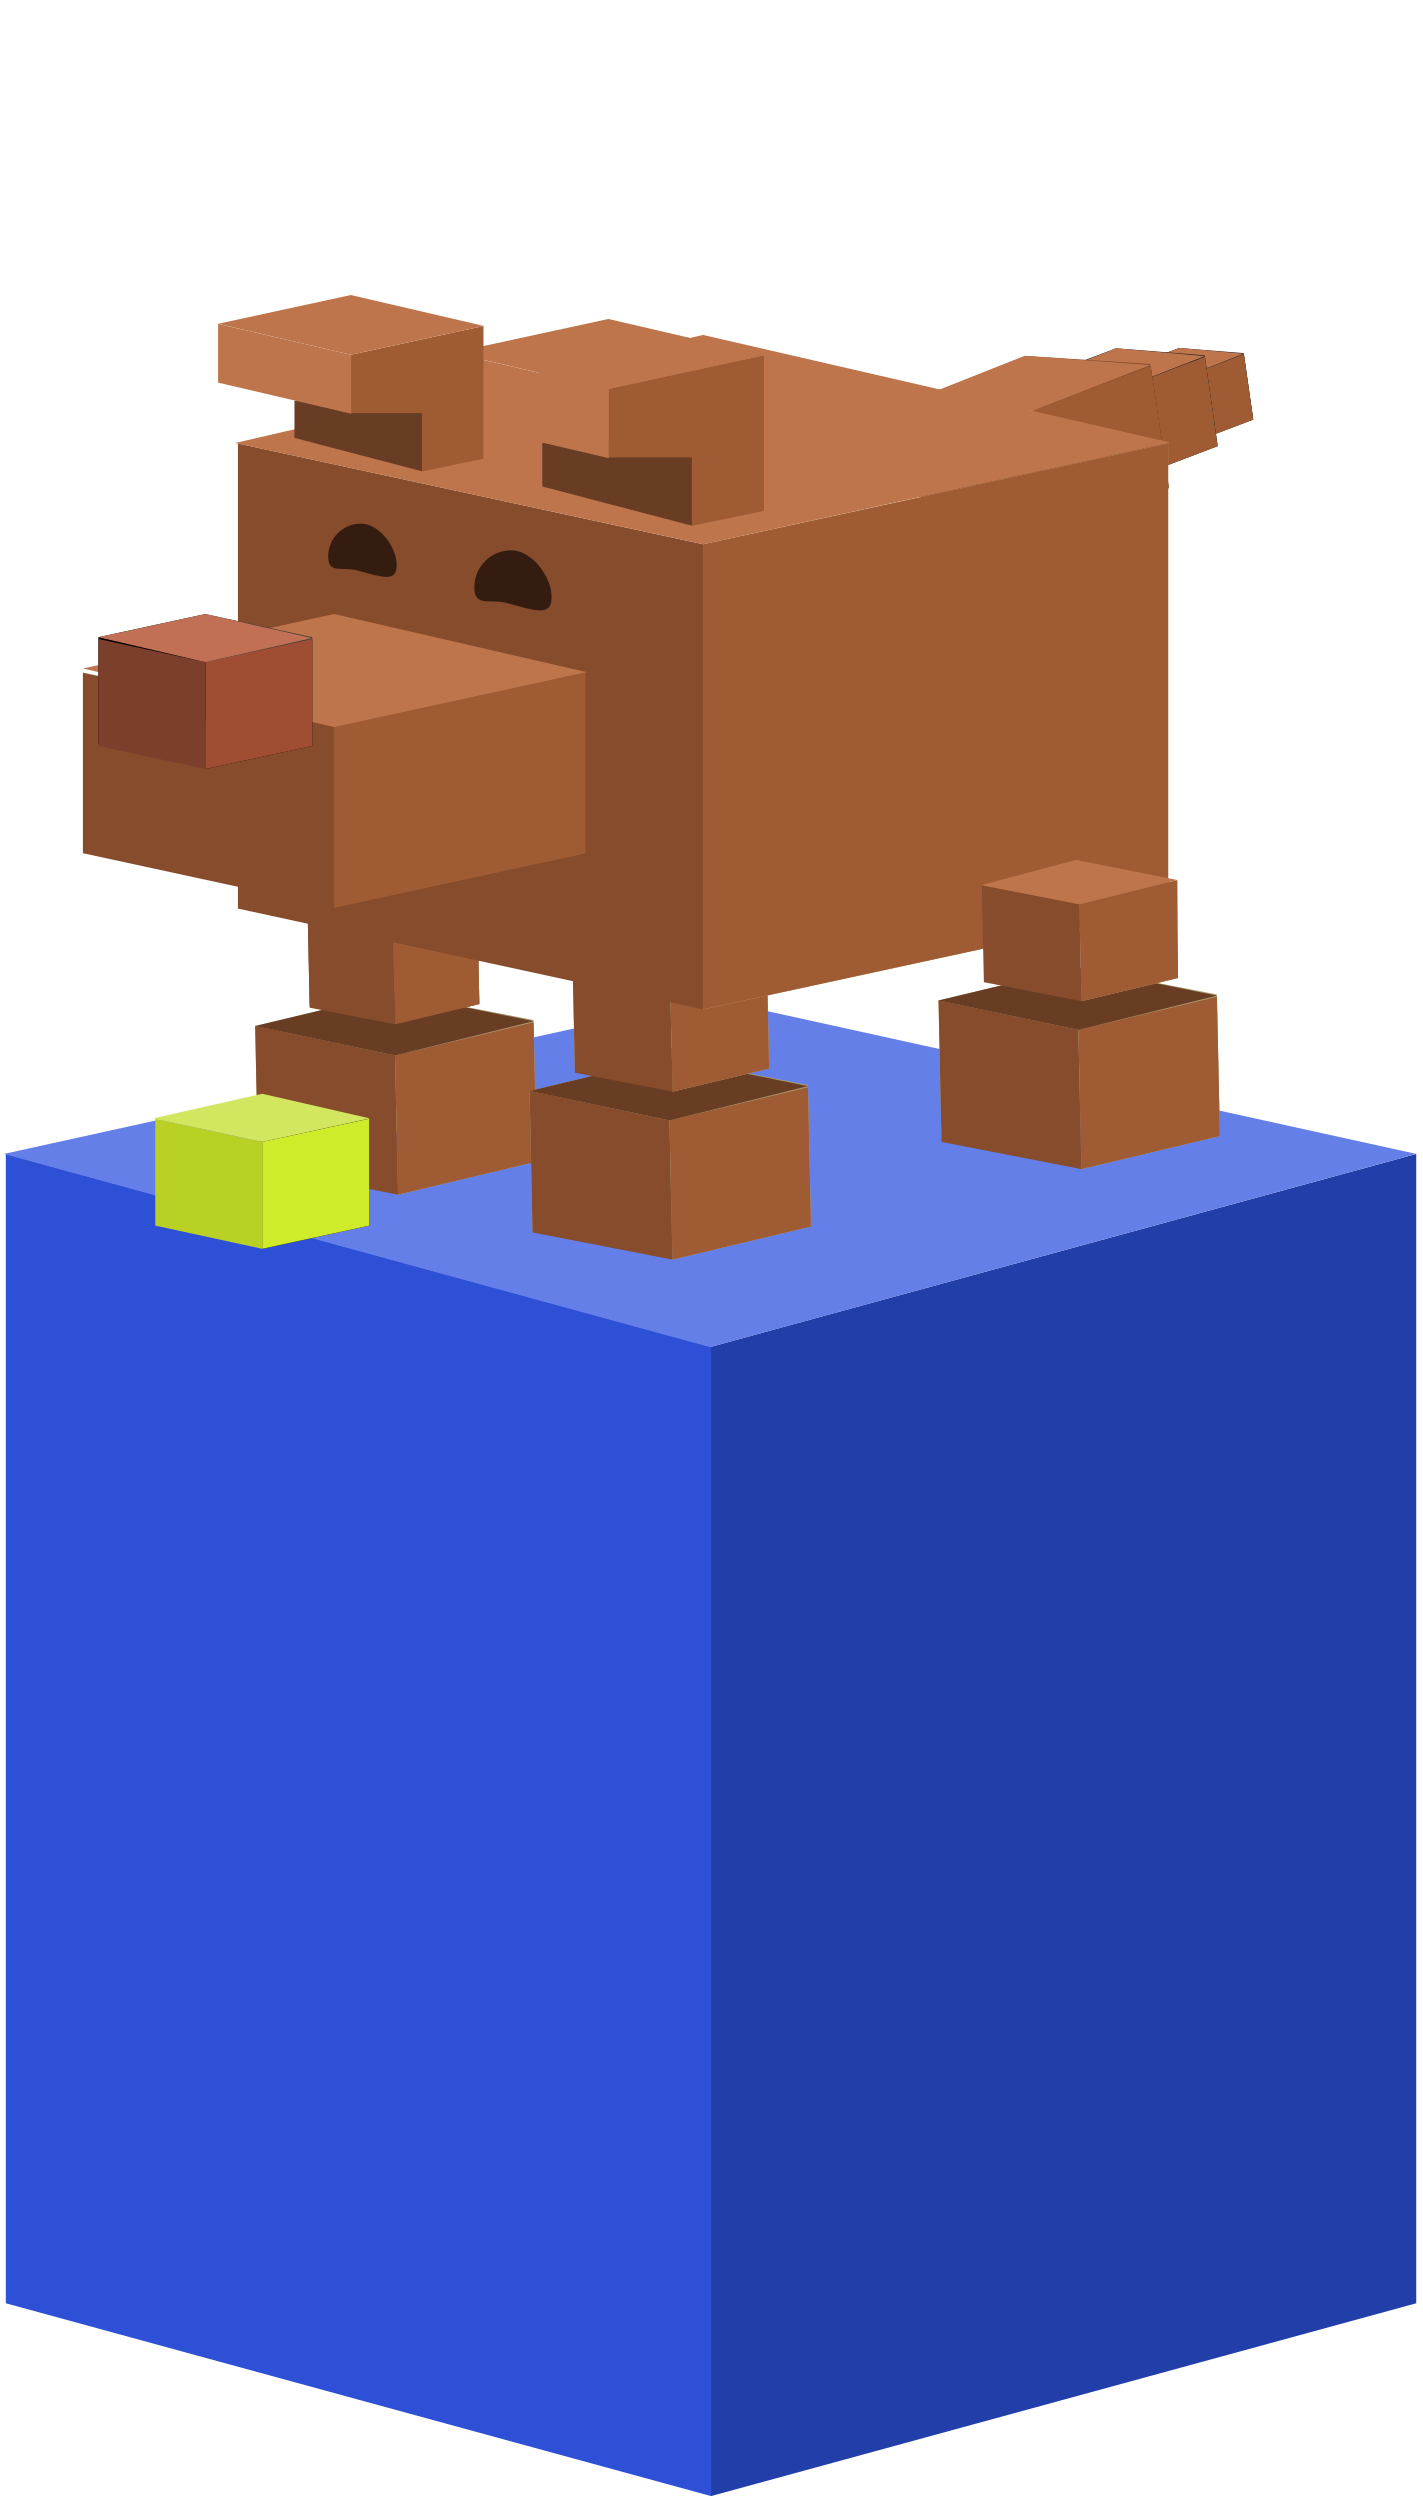
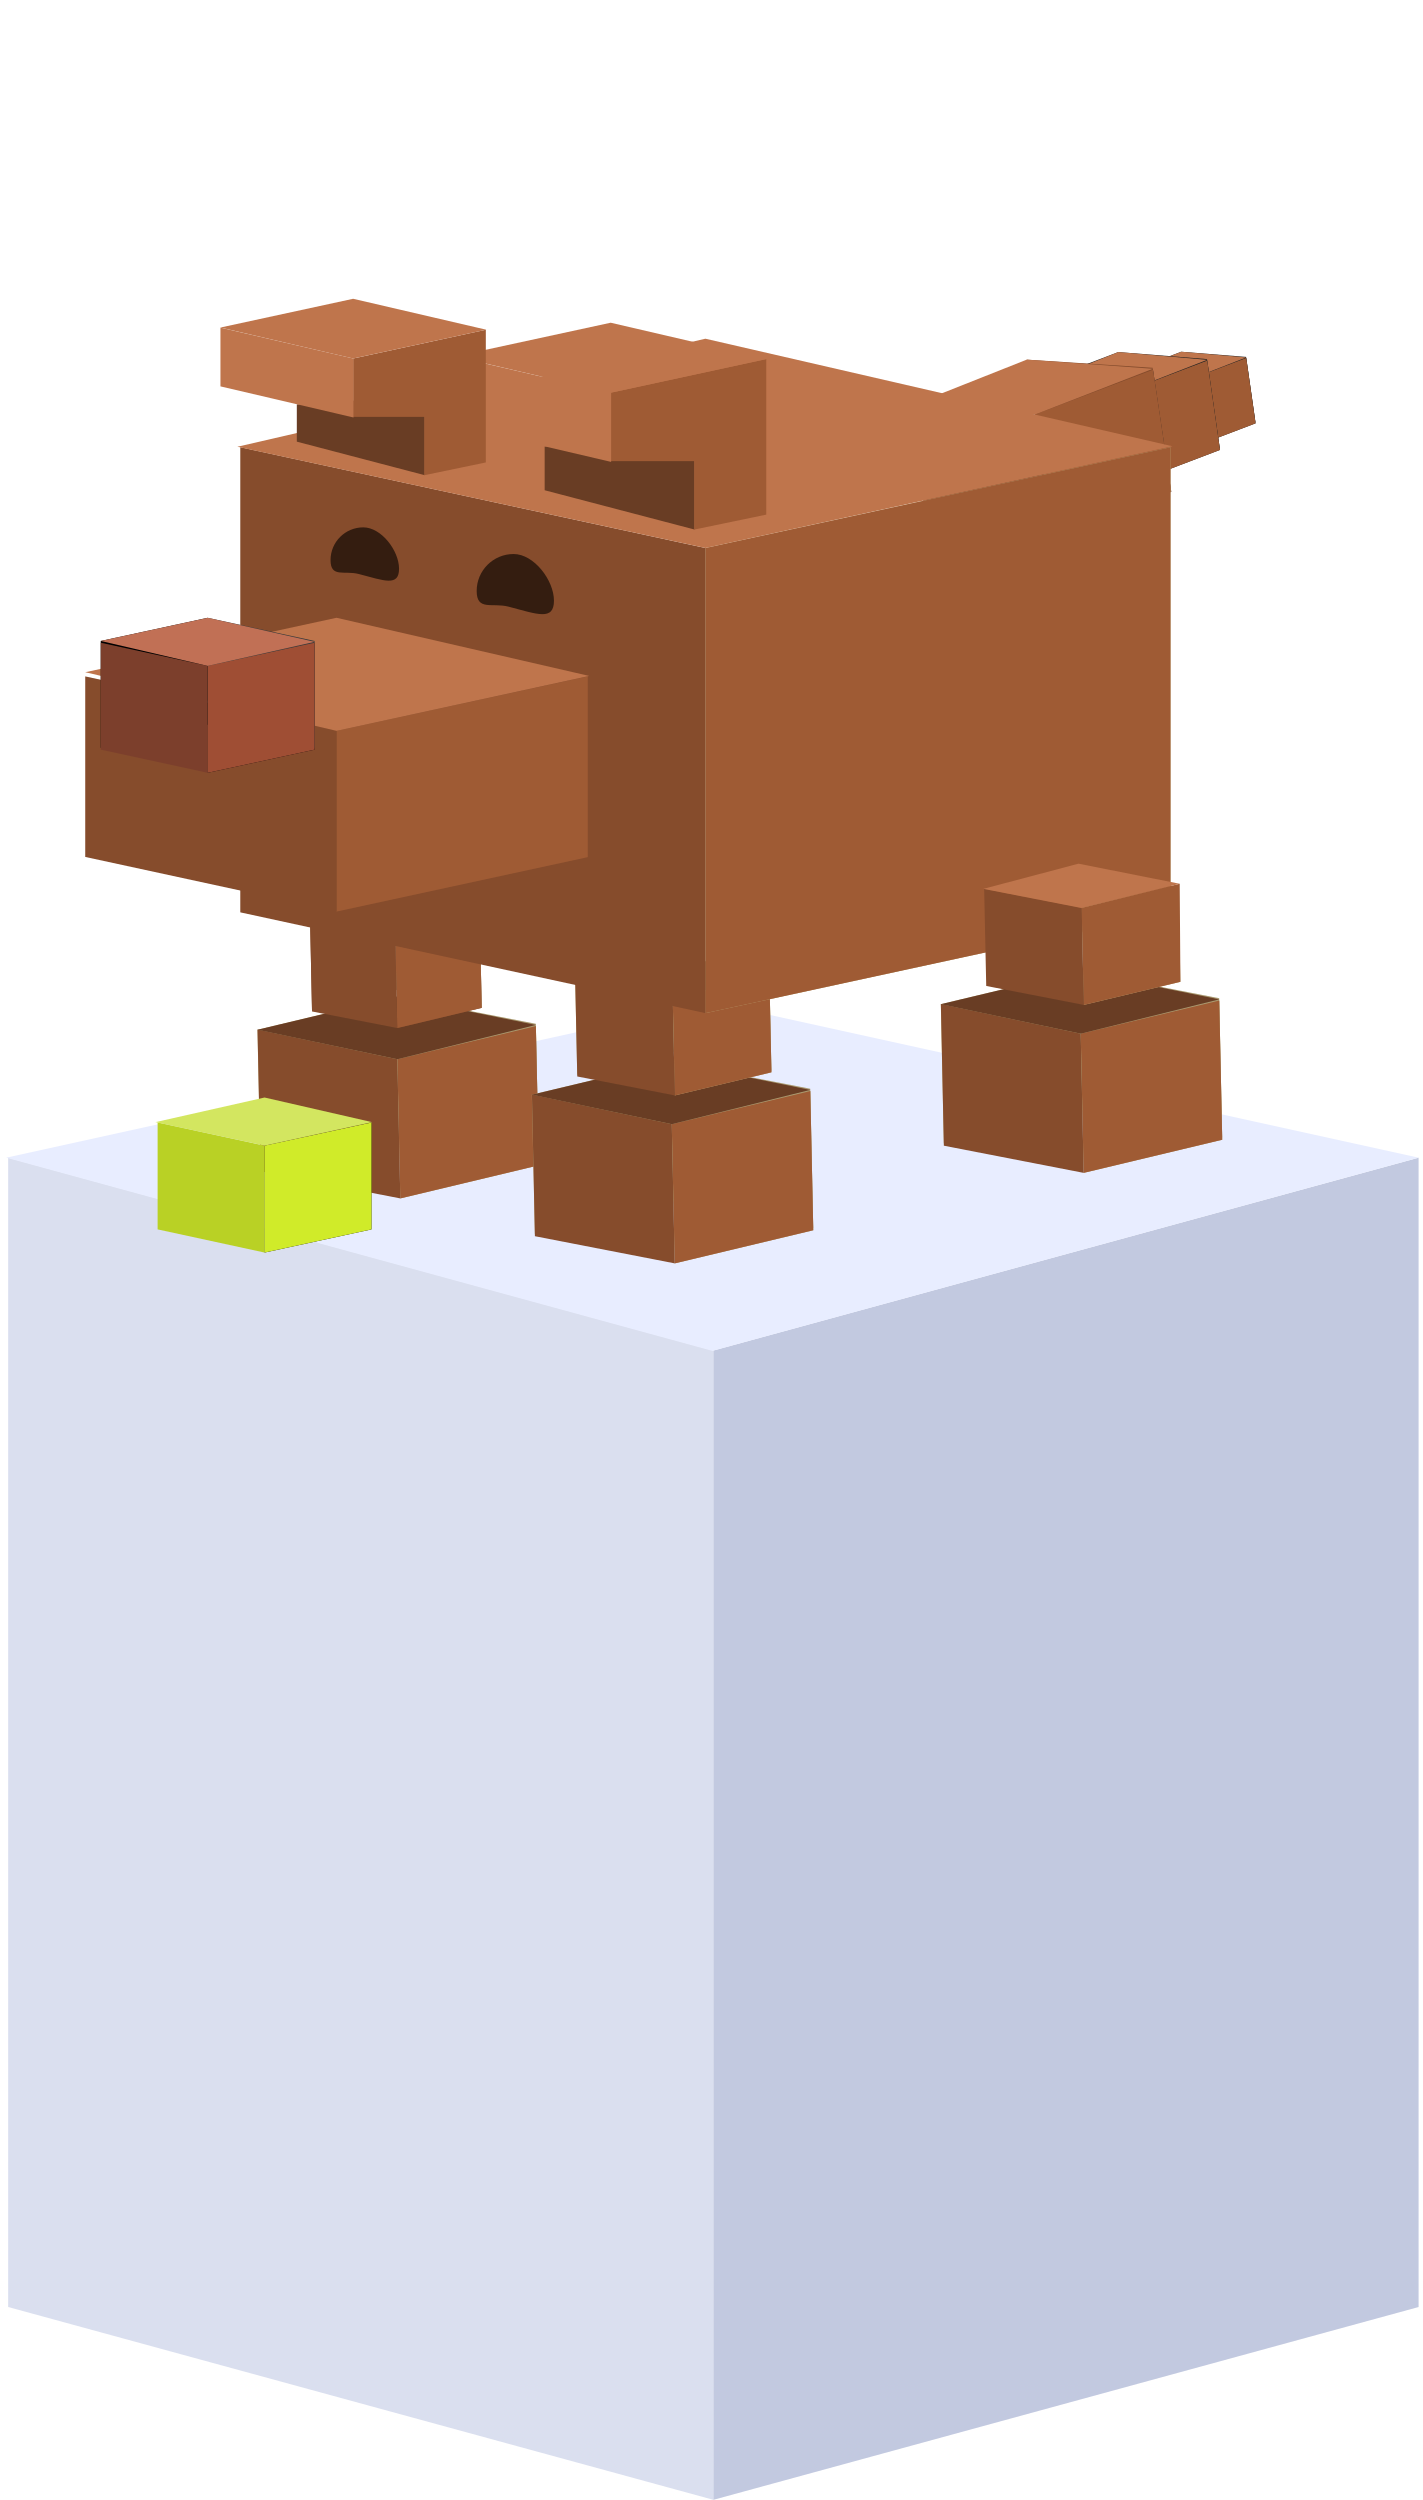
<svg xmlns="http://www.w3.org/2000/svg" width="198" height="348" viewBox="0 0 198 348" fill="none">
-   <path d="M0.809 320.615L98.974 347.454V187.466L0.809 160.626V320.615Z" fill="#2D50D7" />
-   <path d="M197.14 320.615L98.974 347.454V187.466L197.14 160.626V320.615Z" fill="#223EA8" />
-   <path d="M98.838 138.999L197.14 160.626L98.838 187.522L0.536 160.626L98.838 138.999Z" fill="#647FE7" />
-   <path d="M164.678 52.532L173.148 49.309L174.451 58.406L165.98 61.63L164.678 52.532Z" fill="#222222" />
-   <path d="M173.126 49.157L164.091 48.438L165.393 57.536L174.428 58.254L173.126 49.157Z" fill="#222222" />
-   <path d="M164.678 52.532L173.148 49.309L174.451 58.406L165.98 61.63L164.678 52.532Z" fill="#9F5B34" />
-   <path d="M155.623 51.663L164.094 48.439L165.396 57.536L156.925 60.76L155.623 51.663Z" fill="#222222" />
-   <path d="M164.678 52.532L155.643 51.814L156.945 60.911L165.98 61.63L164.678 52.532Z" fill="#864C2C" />
-   <path d="M155.666 51.822L164.093 48.438L173.139 49.232L164.679 52.532L155.666 51.822Z" fill="#BF754C" />
-   <path d="M156.14 54.077L167.718 49.67L169.498 62.104L157.92 66.511L156.14 54.077Z" fill="#222222" />
-   <path d="M167.688 49.463L155.34 48.482L157.119 60.916L169.468 61.897L167.688 49.463Z" fill="#222222" />
-   <path d="M156.14 54.077L167.718 49.67L169.498 62.104L157.92 66.511L156.14 54.077Z" fill="#9F5B34" />
-   <path d="M143.763 52.889L155.34 48.482L157.12 60.916L145.542 65.323L143.763 52.889Z" fill="#222222" />
-   <path d="M156.14 54.077L143.792 53.095L145.571 65.529L157.92 66.511L156.14 54.077Z" fill="#864C2C" />
-   <path d="M143.822 53.106L155.34 48.481L167.704 49.567L156.141 54.077L143.822 53.106Z" fill="#BF754C" />
-   <path d="M143.743 57.177L160.166 50.954L162.711 67.929L146.287 74.151L143.743 57.177Z" fill="#222222" />
-   <path d="M160.125 50.671L142.598 49.538L145.143 66.513L162.669 67.646L160.125 50.671Z" fill="#864C2C" />
-   <path d="M143.743 57.177L160.166 50.954L162.711 67.929L146.287 74.151L143.743 57.177Z" fill="#9F5B34" />
-   <path d="M143.743 57.177L126.217 56.043L128.761 73.018L146.287 74.151L143.743 57.177Z" fill="#864C2C" />
-   <path d="M126.222 56.034L142.597 49.538L160.144 50.813L143.742 57.177L126.222 56.034Z" fill="#BF754C" />
-   <path d="M54.981 146.923L74.267 142.31L74.682 161.686L55.397 166.298L54.981 146.923Z" fill="#BDAA79" />
-   <path d="M74.26 141.987L54.794 138.204L55.209 157.579L74.675 161.362L74.26 141.987Z" fill="#A9996F" />
-   <path d="M54.981 146.923L74.267 142.31L74.682 161.686L55.397 166.298L54.981 146.923Z" fill="#9F5B34" />
-   <path d="M35.509 142.818L54.794 138.205L55.209 157.581L35.924 162.194L35.509 142.818Z" fill="#BDAA79" />
-   <path d="M54.982 146.923L35.519 142.794L35.932 162.516L55.397 166.299L54.982 146.923Z" fill="#864C2C" />
-   <path d="M35.509 142.818L54.794 138.205L74.263 142.15L54.981 146.924L35.509 142.818Z" fill="#693D24" />
-   <path d="M54.719 130.77L66.474 127.959L66.727 139.769L54.972 142.58L54.719 130.77Z" fill="#864C2C" />
-   <path d="M66.47 127.762L54.605 125.456L54.858 137.266L66.723 139.572L66.47 127.762Z" fill="#A9996F" />
-   <path d="M54.719 130.77L66.474 127.959L66.727 139.769L54.972 142.58L54.719 130.77Z" fill="#9F5B34" />
-   <path d="M42.85 128.268L54.605 125.456L54.858 137.266L43.103 140.078L42.85 128.268Z" fill="#864C2C" />
-   <path d="M54.719 130.77L42.854 128.465L43.107 140.274L54.972 142.58L54.719 130.77Z" fill="#864C2C" />
-   <path d="M42.85 128.268L54.605 125.456L66.471 127.861L54.718 130.771L42.85 128.268Z" fill="#664F34" />
-   <path d="M93.181 155.966L112.466 151.353L112.881 170.729L93.596 175.341L93.181 155.966Z" fill="#BDAA79" />
-   <path d="M112.46 151.03L92.995 147.247L93.41 166.622L112.875 170.405L112.46 151.03Z" fill="#A9996F" />
-   <path d="M93.181 155.966L112.466 151.353L112.881 170.729L93.596 175.341L93.181 155.966Z" fill="#9F5B34" />
-   <path d="M73.708 151.86L92.994 147.247L93.409 166.622L74.123 171.235L73.708 151.86Z" fill="#BDAA79" />
-   <path d="M93.181 155.966L73.718 151.837L74.131 171.558L93.596 175.341L93.181 155.966Z" fill="#864C2C" />
-   <path d="M73.708 151.86L92.994 147.247L112.462 151.191L93.18 155.966L73.708 151.86Z" fill="#693D24" />
-   <path d="M93.317 138.448L106.769 135.23L107.059 148.745L93.606 151.963L93.317 138.448Z" fill="#BDAA79" />
-   <path d="M106.764 135.004L93.186 132.366L93.475 145.881L107.053 148.52L106.764 135.004Z" fill="#A9996F" />
-   <path d="M93.317 138.448L106.769 135.23L107.059 148.745L93.606 151.963L93.317 138.448Z" fill="#9F5B34" />
-   <path d="M79.734 135.583L93.186 132.365L93.475 145.881L80.023 149.098L79.734 135.583Z" fill="#BDAA79" />
-   <path d="M93.317 138.448L79.739 135.809L80.028 149.324L93.606 151.963L93.317 138.448Z" fill="#864C2C" />
-   <path d="M79.734 135.583L93.186 132.365L106.766 135.117L93.316 138.447L79.734 135.583Z" fill="#664F34" />
-   <path d="M97.864 75.761L162.609 61.733V126.477L97.864 140.506V75.761Z" fill="#BDAA79" />
-   <path d="M97.864 75.761L162.609 61.733V126.477L97.864 140.506V75.761Z" fill="#9F5B34" />
-   <path d="M97.864 75.761L33.119 61.733V126.477L97.864 140.506V75.761Z" fill="#864C2C" />
-   <path d="M32.714 61.665L97.863 46.626L162.878 61.598L97.863 75.761L32.714 61.665Z" fill="#BF754C" />
-   <path d="M36.498 158.949L51.382 155.725V170.608L36.498 173.833V158.949Z" fill="black" />
-   <path d="M36.498 158.949L51.382 155.725V170.608L36.498 173.833V158.949Z" fill="#D0EB29" />
-   <path d="M36.498 158.949L21.614 155.725V170.608L36.498 173.833V158.949Z" fill="#B9D125" />
-   <path d="M21.307 155.679L36.498 152.252L51.451 155.679L36.498 158.949L21.307 155.679Z" fill="#D3E660" />
-   <path d="M150.107 143.367L169.393 138.754L169.808 158.129L150.522 162.742L150.107 143.367Z" fill="#BDAA79" />
-   <path d="M169.386 138.431L149.921 134.648L150.335 154.023L169.801 157.807L169.386 138.431Z" fill="#A9996F" />
-   <path d="M150.107 143.367L169.393 138.754L169.808 158.129L150.522 162.742L150.107 143.367Z" fill="#9F5B34" />
-   <path d="M130.635 139.261L149.92 134.648L150.335 154.023L131.05 158.636L130.635 139.261Z" fill="#BDAA79" />
-   <path d="M150.107 143.367L130.644 139.238L131.057 158.959L150.522 162.743L150.107 143.367Z" fill="#864C2C" />
-   <path d="M130.635 139.261L149.92 134.648L169.389 138.593L150.107 143.367L130.635 139.261Z" fill="#693D24" />
-   <path d="M150.244 125.848L163.697 122.63L163.986 136.145L150.534 139.363L150.244 125.848Z" fill="#BDAA79" />
-   <path d="M150.244 125.848L163.888 122.495L163.986 136.146L150.534 139.364L150.244 125.848Z" fill="#9F5B34" />
-   <path d="M150.244 125.848L136.666 123.209L136.956 136.724L150.534 139.363L150.244 125.848Z" fill="#864C2C" />
-   <path d="M136.556 123.207L149.796 119.702L163.887 122.499L150.197 125.871L136.556 123.207Z" fill="#BF754C" />
-   <path d="M46.514 101.212L81.491 93.634V118.789L46.514 126.367V101.212Z" fill="#9F5B34" />
-   <path d="M46.514 101.212L11.537 93.634V118.764L46.514 126.343V101.212Z" fill="#864C2C" />
-   <path d="M11.536 93.051L46.513 85.472L81.676 93.566L46.513 101.212L11.536 93.051Z" fill="#BF754C" />
-   <path d="M28.579 92.17L43.463 88.945V103.829L28.579 107.054V92.17Z" fill="black" />
-   <path d="M43.462 88.697L28.578 85.472V100.356L43.462 103.581V88.697Z" fill="#3A3A3A" />
-   <path d="M28.579 92.17L43.463 88.945V103.829L28.579 107.054V92.17Z" fill="#9F4E34" />
-   <path d="M13.694 88.698L28.578 85.473V100.357L13.694 103.581V88.698Z" fill="black" />
-   <path d="M28.579 92.17L13.695 88.945V103.829L28.579 107.054V92.17Z" fill="#7C3F2C" />
-   <path d="M13.694 88.698L28.578 85.473L43.462 88.822L28.578 92.17L13.694 88.698Z" fill="#C17055" />
-   <path d="M55.22 78.643C55.22 81.159 53.176 80.317 49.638 79.387C47.588 78.848 45.684 79.957 45.684 77.441C45.684 74.925 47.723 72.886 50.239 72.886C52.755 72.886 55.22 76.127 55.22 78.643Z" fill="#341D10" />
-   <path d="M76.784 83.091C76.784 85.93 74.479 84.981 70.486 83.931C68.174 83.323 66.025 84.574 66.025 81.736C66.025 78.898 68.326 76.597 71.165 76.597C74.003 76.597 76.784 80.253 76.784 83.091Z" fill="#341D10" />
-   <path d="M75.489 61.63L96.359 60.276V73.193L75.489 67.722V61.63Z" fill="#693D24" />
-   <path d="M84.678 54.147L106.337 49.454V71.114L96.303 73.193V63.67H84.678V54.147Z" fill="#9F5B34" />
-   <path d="M84.74 54.156L63.024 49.108V58.697L84.74 63.775V54.156Z" fill="#BF754C" />
-   <path d="M63.019 49.093L84.678 44.4L106.4 49.446L84.678 54.147L63.019 49.093Z" fill="#BF754C" />
-   <path d="M40.99 55.763L58.789 54.608V65.624L40.99 60.958V55.763Z" fill="#693D24" />
-   <path d="M48.827 49.38L67.299 45.378V63.85L58.741 65.624V57.502H48.827V49.38Z" fill="#9F5B34" />
-   <path d="M48.88 49.389L30.359 45.084V53.262L48.88 57.593V49.389Z" fill="#BF754C" />
-   <path d="M30.355 45.071L48.828 41.068L67.353 45.372L48.828 49.381L30.355 45.071Z" fill="#BF754C" />
+   <path d="M1.136 321.137L99.301 347.976V187.987L1.136 161.148V321.137Z" fill="#DADFEF" />
+   <path d="M197.467 321.137L99.301 347.976V187.987L197.467 161.148V321.137Z" fill="#C2C9E0" />
+   <path d="M99.165 139.521L197.467 161.149L99.165 188.044L0.863 161.149L99.165 139.521Z" fill="#E8EDFF" />
+   <path d="M165.005 53.055L173.476 49.831L174.778 58.928L166.307 62.152L165.005 53.055Z" fill="#222222" />
+   <path d="M173.453 49.679L164.418 48.961L165.72 58.058L174.755 58.776L173.453 49.679Z" fill="#222222" />
+   <path d="M165.005 53.055L173.476 49.831L174.778 58.928L166.307 62.152L165.005 53.055Z" fill="#9F5B34" />
+   <path d="M155.95 52.185L164.421 48.961L165.723 58.059L157.252 61.283L155.95 52.185Z" fill="#222222" />
+   <path d="M165.005 53.055L155.97 52.336L157.272 61.434L166.307 62.152L165.005 53.055Z" fill="#864C2C" />
+   <path d="M155.993 52.344L164.42 48.961L173.466 49.755L165.006 53.054L155.993 52.344Z" fill="#BF754C" />
+   <path d="M156.468 54.599L168.045 50.193L169.825 62.627L158.247 67.033L156.468 54.599Z" fill="#222222" />
+   <path d="M168.015 49.986L155.667 49.004L157.446 61.438L169.795 62.419L168.015 49.986Z" fill="#222222" />
+   <path d="M156.468 54.599L168.045 50.193L169.825 62.627L158.247 67.033L156.468 54.599Z" fill="#9F5B34" />
+   <path d="M144.09 53.411L155.667 49.005L157.447 61.438L145.869 65.845L144.09 53.411Z" fill="#222222" />
+   <path d="M156.468 54.599L144.119 53.617L145.899 66.051L158.247 67.033L156.468 54.599Z" fill="#864C2C" />
+   <path d="M144.149 53.628L155.667 49.004L168.031 50.089L156.468 54.599L144.149 53.628Z" fill="#BF754C" />
+   <path d="M144.07 57.699L160.493 51.476L163.038 68.451L146.615 74.674L144.07 57.699Z" fill="#222222" />
+   <path d="M160.452 51.194L142.926 50.06L145.47 67.035L162.996 68.168L160.452 51.194Z" fill="#864C2C" />
+   <path d="M144.07 57.699L160.493 51.476L163.038 68.451L146.615 74.674L144.07 57.699Z" fill="#9F5B34" />
+   <path d="M144.07 57.699L126.544 56.566L129.088 73.54L146.615 74.674L144.07 57.699Z" fill="#864C2C" />
+   <path d="M126.55 56.556L142.924 50.061L160.471 51.335L144.069 57.699L126.55 56.556Z" fill="#BF754C" />
+   <path d="M55.309 147.445L74.594 142.832L75.009 162.208L55.724 166.821L55.309 147.445Z" fill="#BDAA79" />
+   <path d="M74.587 142.509L55.122 138.726L55.537 158.102L75.002 161.885L74.587 142.509Z" fill="#A9996F" />
+   <path d="M55.309 147.445L74.594 142.832L75.009 162.208L55.724 166.821L55.309 147.445Z" fill="#9F5B34" />
+   <path d="M35.836 143.34L55.121 138.727L55.536 158.103L36.251 162.716L35.836 143.34Z" fill="#BDAA79" />
+   <path d="M55.309 147.446L35.846 143.316L36.259 163.038L55.724 166.821L55.309 147.446Z" fill="#864C2C" />
+   <path d="M35.836 143.34L55.121 138.727L74.59 142.672L55.308 147.446L35.836 143.34Z" fill="#693D24" />
+   <path d="M55.046 131.293L66.801 128.481L67.054 140.291L55.299 143.102L55.046 131.293Z" fill="#864C2C" />
+   <path d="M66.797 128.284L54.932 125.978L55.185 137.788L67.05 140.094L66.797 128.284Z" fill="#A9996F" />
+   <path d="M55.046 131.293L66.801 128.481L67.054 140.291L55.299 143.102L55.046 131.293Z" fill="#9F5B34" />
+   <path d="M43.177 128.79L54.932 125.979L55.185 137.788L43.43 140.6L43.177 128.79Z" fill="#864C2C" />
+   <path d="M55.046 131.293L43.181 128.987L43.434 140.797L55.299 143.102L55.046 131.293Z" fill="#864C2C" />
+   <path d="M43.177 128.79L54.932 125.979L66.799 128.383L55.046 131.293L43.177 128.79Z" fill="#664F34" />
+   <path d="M93.508 156.488L112.793 151.875L113.208 171.251L93.923 175.864L93.508 156.488Z" fill="#BDAA79" />
+   <path d="M112.787 151.552L93.322 147.769L93.737 167.145L113.202 170.928L112.787 151.552Z" fill="#A9996F" />
+   <path d="M93.508 156.488L112.793 151.875L113.208 171.251L93.923 175.864L93.508 156.488Z" fill="#9F5B34" />
+   <path d="M74.035 152.382L93.321 147.769L93.736 167.145L74.45 171.757L74.035 152.382Z" fill="#BDAA79" />
+   <path d="M93.508 156.488L74.046 152.359L74.458 172.08L93.923 175.863L93.508 156.488Z" fill="#864C2C" />
+   <path d="M74.035 152.382L93.321 147.769L112.789 151.714L93.507 156.488L74.035 152.382Z" fill="#693D24" />
+   <path d="M93.644 138.97L107.096 135.752L107.386 149.267L93.933 152.485L93.644 138.97Z" fill="#BDAA79" />
+   <path d="M107.091 135.527L93.513 132.888L93.803 146.403L107.38 149.042L107.091 135.527Z" fill="#A9996F" />
+   <path d="M93.644 138.97L107.096 135.752L107.386 149.267L93.933 152.485L93.644 138.97Z" fill="#9F5B34" />
+   <path d="M80.061 136.105L93.513 132.888L93.803 146.403L80.35 149.62L80.061 136.105Z" fill="#BDAA79" />
+   <path d="M93.644 138.97L80.066 136.331L80.355 149.846L93.933 152.485L93.644 138.97Z" fill="#864C2C" />
+   <path d="M80.061 136.105L93.513 132.888L107.094 135.639L93.644 138.969L80.061 136.105Z" fill="#664F34" />
+   <path d="M98.191 76.283L162.936 62.255V127L98.191 141.028V76.283Z" fill="#BDAA79" />
+   <path d="M98.191 76.283L162.936 62.255V127L98.191 141.028V76.283Z" fill="#9F5B34" />
+   <path d="M98.191 76.283L33.447 62.255V127L98.191 141.028V76.283Z" fill="#864C2C" />
+   <path d="M33.041 62.188L98.191 47.148L163.205 62.12L98.191 76.283L33.041 62.188Z" fill="#BF754C" />
+   <path d="M36.825 159.472L51.709 156.247V171.131L36.825 174.356V159.472Z" fill="black" />
+   <path d="M36.825 159.472L51.709 156.247V171.131L36.825 174.356V159.472Z" fill="#D0EB29" />
+   <path d="M36.825 159.472L21.941 156.247V171.131L36.825 174.356V159.472Z" fill="#B9D125" />
+   <path d="M21.634 156.201L36.825 152.774L51.779 156.201L36.825 159.472L21.634 156.201Z" fill="#D3E660" />
+   <path d="M150.435 143.889L169.72 139.276L170.135 158.652L150.85 163.265L150.435 143.889Z" fill="#BDAA79" />
+   <path d="M169.713 138.953L150.248 135.17L150.663 154.546L170.128 158.329L169.713 138.953Z" fill="#A9996F" />
+   <path d="M150.435 143.889L169.72 139.276L170.135 158.652L150.85 163.265L150.435 143.889Z" fill="#9F5B34" />
+   <path d="M130.962 139.783L150.247 135.17L150.662 154.546L131.377 159.159L130.962 139.783Z" fill="#BDAA79" />
+   <path d="M150.434 143.889L130.971 139.76L131.384 159.482L150.849 163.265L150.434 143.889Z" fill="#864C2C" />
+   <path d="M130.962 139.783L150.247 135.17L169.716 139.115L150.434 143.889L130.962 139.783Z" fill="#693D24" />
+   <path d="M150.572 126.37L164.024 123.152L164.313 136.668L150.861 139.885L150.572 126.37Z" fill="#BDAA79" />
+   <path d="M150.571 126.371L164.215 123.017L164.313 136.668L150.861 139.886L150.571 126.371Z" fill="#9F5B34" />
+   <path d="M150.572 126.37L136.994 123.731L137.283 137.247L150.861 139.885L150.572 126.37Z" fill="#864C2C" />
+   <path d="M136.883 123.729L150.123 120.224L164.215 123.021L150.524 126.393L136.883 123.729Z" fill="#BF754C" />
+   <path d="M46.841 101.734L81.818 94.156V119.311L46.841 126.89V101.734Z" fill="#9F5B34" />
+   <path d="M46.841 101.734L11.864 94.156V119.286L46.841 126.865V101.734Z" fill="#864C2C" />
+   <path d="M11.863 93.573L46.84 85.995L82.004 94.088L46.84 101.734L11.863 93.573Z" fill="#BF754C" />
+   <path d="M28.906 92.692L43.79 89.468V104.351L28.906 107.576V92.692Z" fill="black" />
+   <path d="M43.789 89.219L28.905 85.995V100.878L43.789 104.103V89.219Z" fill="#3A3A3A" />
+   <path d="M28.906 92.692L43.79 89.468V104.351L28.906 107.576V92.692Z" fill="#9F4E34" />
+   <path d="M14.021 89.22L28.905 85.995V100.879L14.021 104.104V89.22Z" fill="black" />
+   <path d="M28.906 92.692L14.022 89.468V104.351L28.906 107.576V92.692Z" fill="#7C3F2C" />
+   <path d="M14.021 89.22L28.905 85.995L43.789 89.344L28.905 92.693L14.021 89.22Z" fill="#C17055" />
+   <path d="M55.547 79.165C55.547 81.681 53.504 80.84 49.965 79.909C47.915 79.37 46.011 80.479 46.011 77.963C46.011 75.448 48.05 73.408 50.566 73.408C53.082 73.408 55.547 76.649 55.547 79.165Z" fill="#341D10" />
+   <path d="M77.111 83.614C77.111 86.452 74.806 85.503 70.813 84.453C68.501 83.846 66.353 85.097 66.353 82.258C66.353 79.42 68.653 77.119 71.492 77.119C74.33 77.119 77.111 80.775 77.111 83.614Z" fill="#341D10" />
+   <path d="M75.816 62.152L96.686 60.799V73.715L75.816 68.244V62.152Z" fill="#693D24" />
+   <path d="M85.005 54.669L106.665 49.976V71.636L96.63 73.716V64.192H85.005V54.669Z" fill="#9F5B34" />
+   <path d="M85.067 54.678L63.351 49.63V59.219L85.067 64.297V54.678Z" fill="#BF754C" />
+   <path d="M63.346 49.615L85.005 44.922L106.727 49.969L85.005 54.669L63.346 49.615Z" fill="#BF754C" />
+   <path d="M41.317 56.285L59.116 55.13V66.147L41.317 61.48V56.285Z" fill="#693D24" />
+   <path d="M49.154 49.903L67.627 45.9V64.373L59.069 66.147V58.025H49.154V49.903Z" fill="#9F5B34" />
+   <path d="M49.207 49.911L30.686 45.606V53.784L49.207 58.115V49.911Z" fill="#BF754C" />
+   <path d="M30.683 45.593L49.155 41.59L67.68 45.894L49.155 49.903L30.683 45.593Z" fill="#BF754C" />
</svg>
